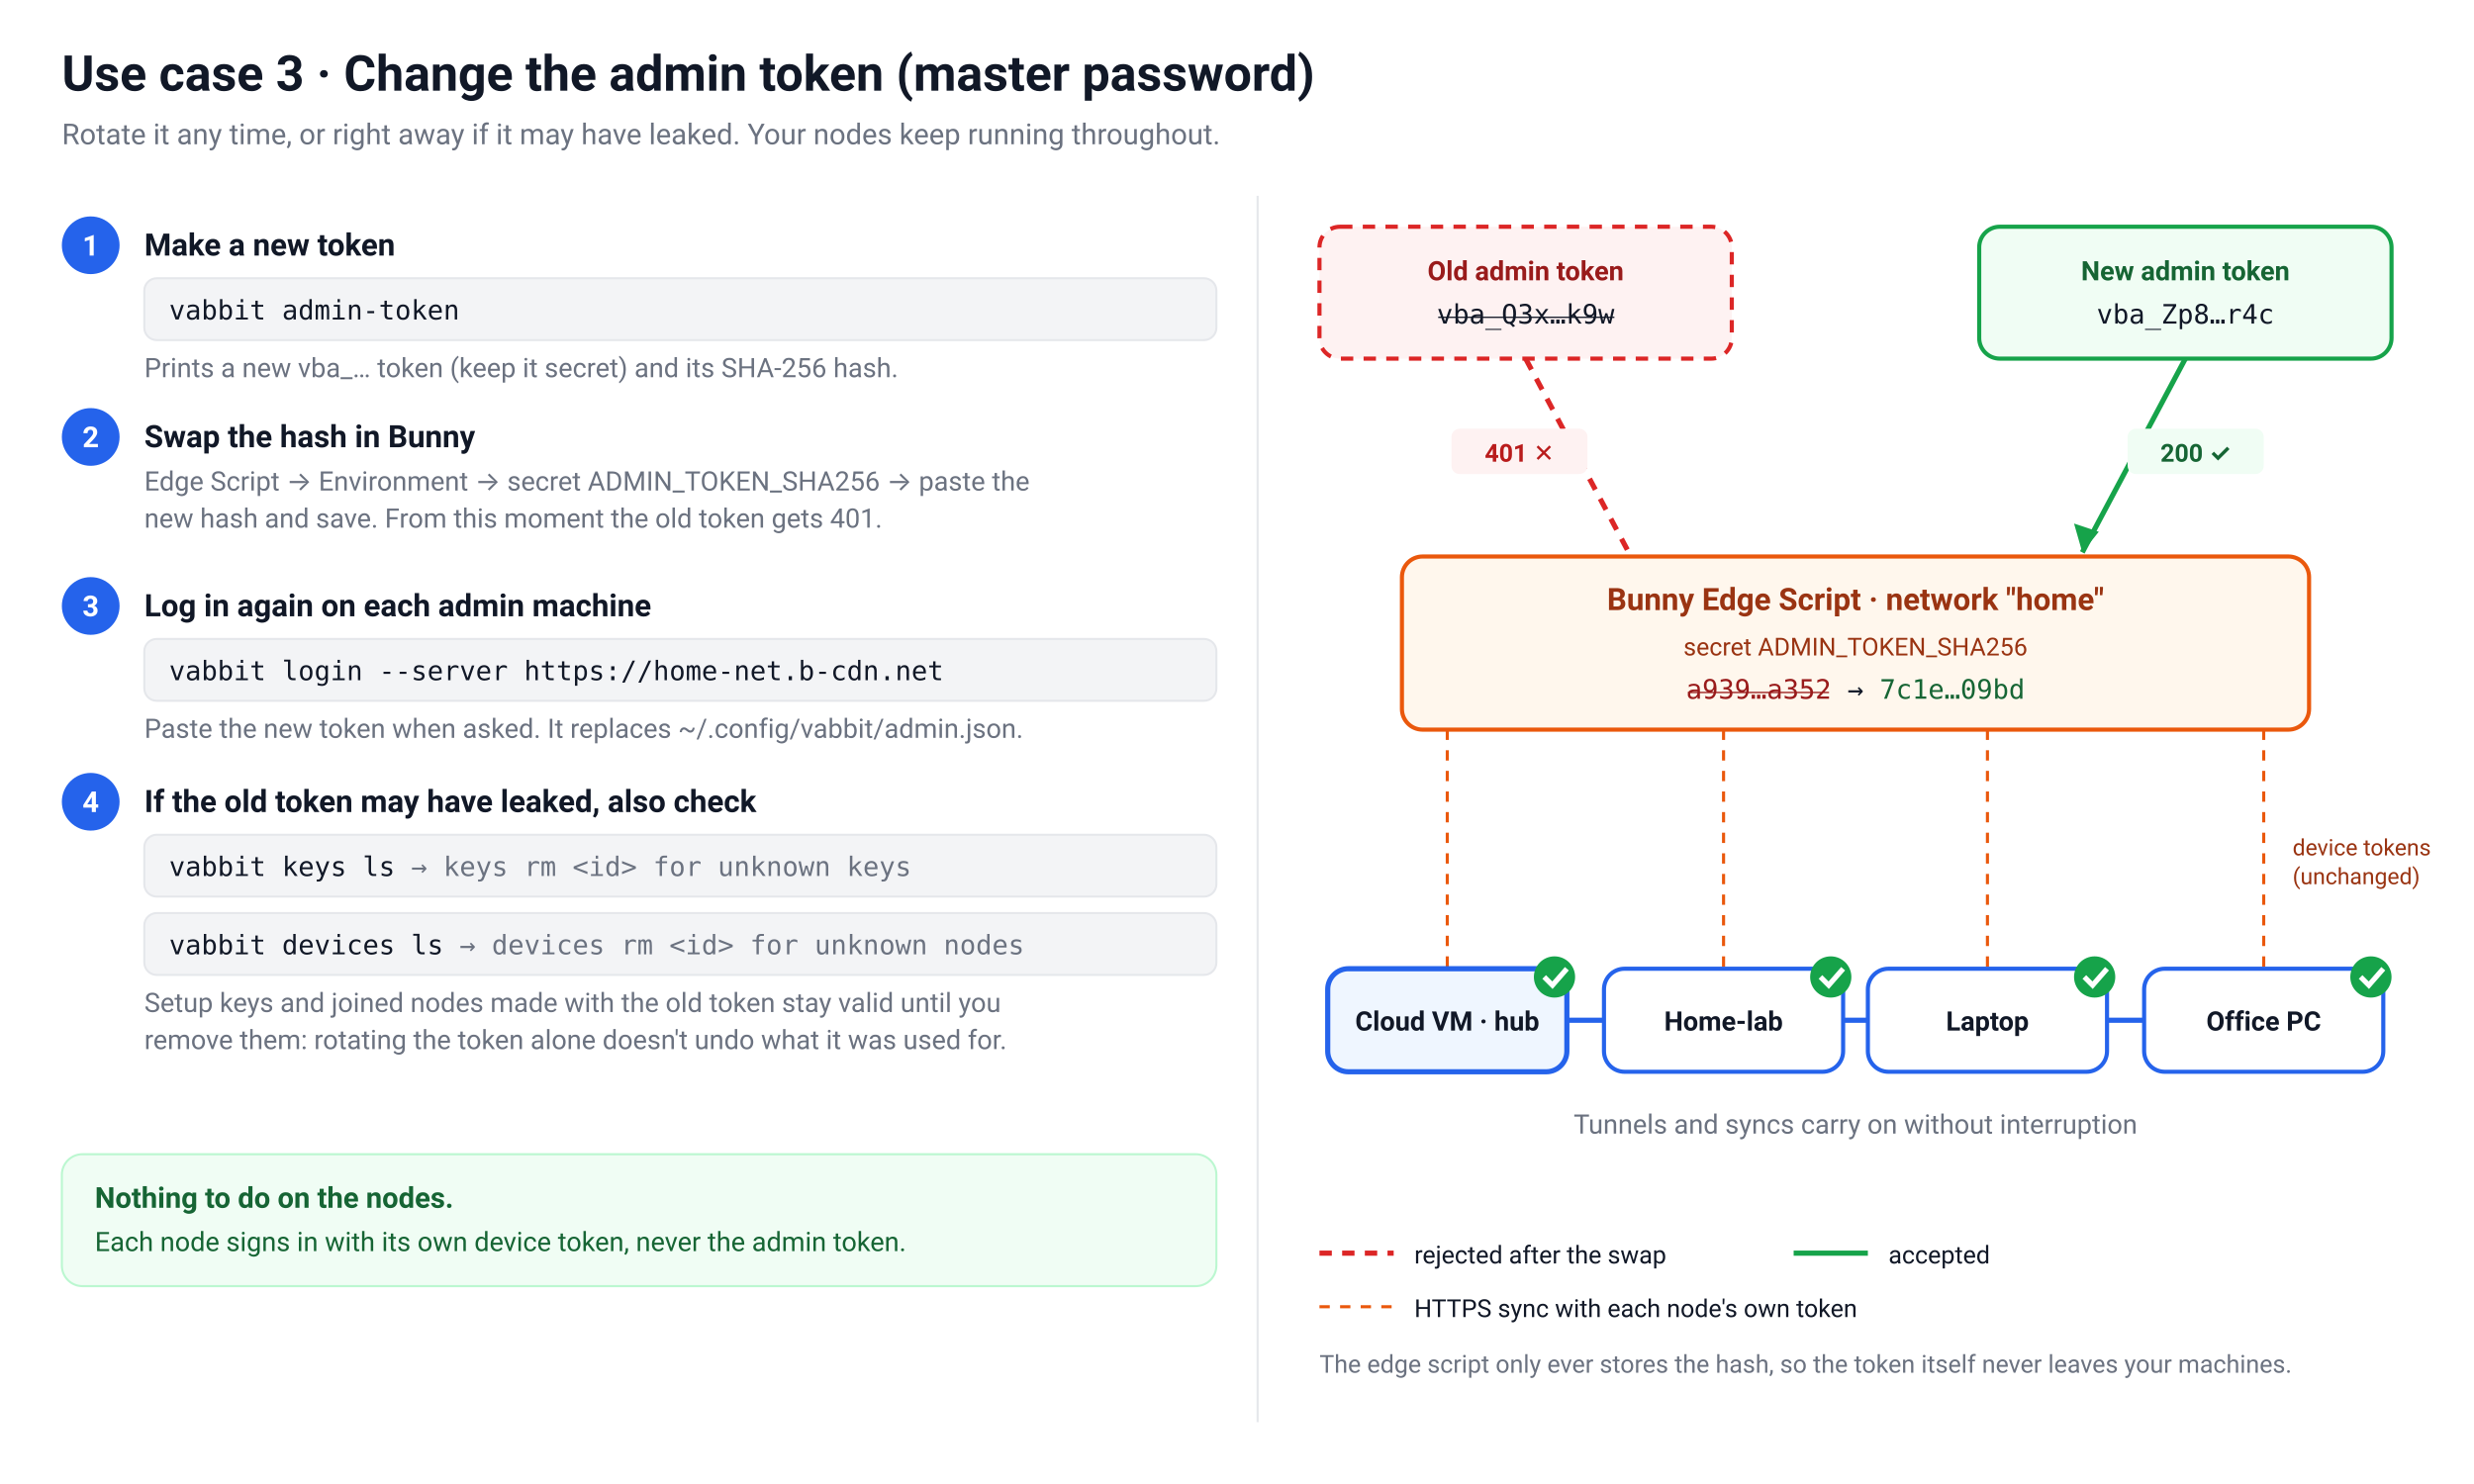
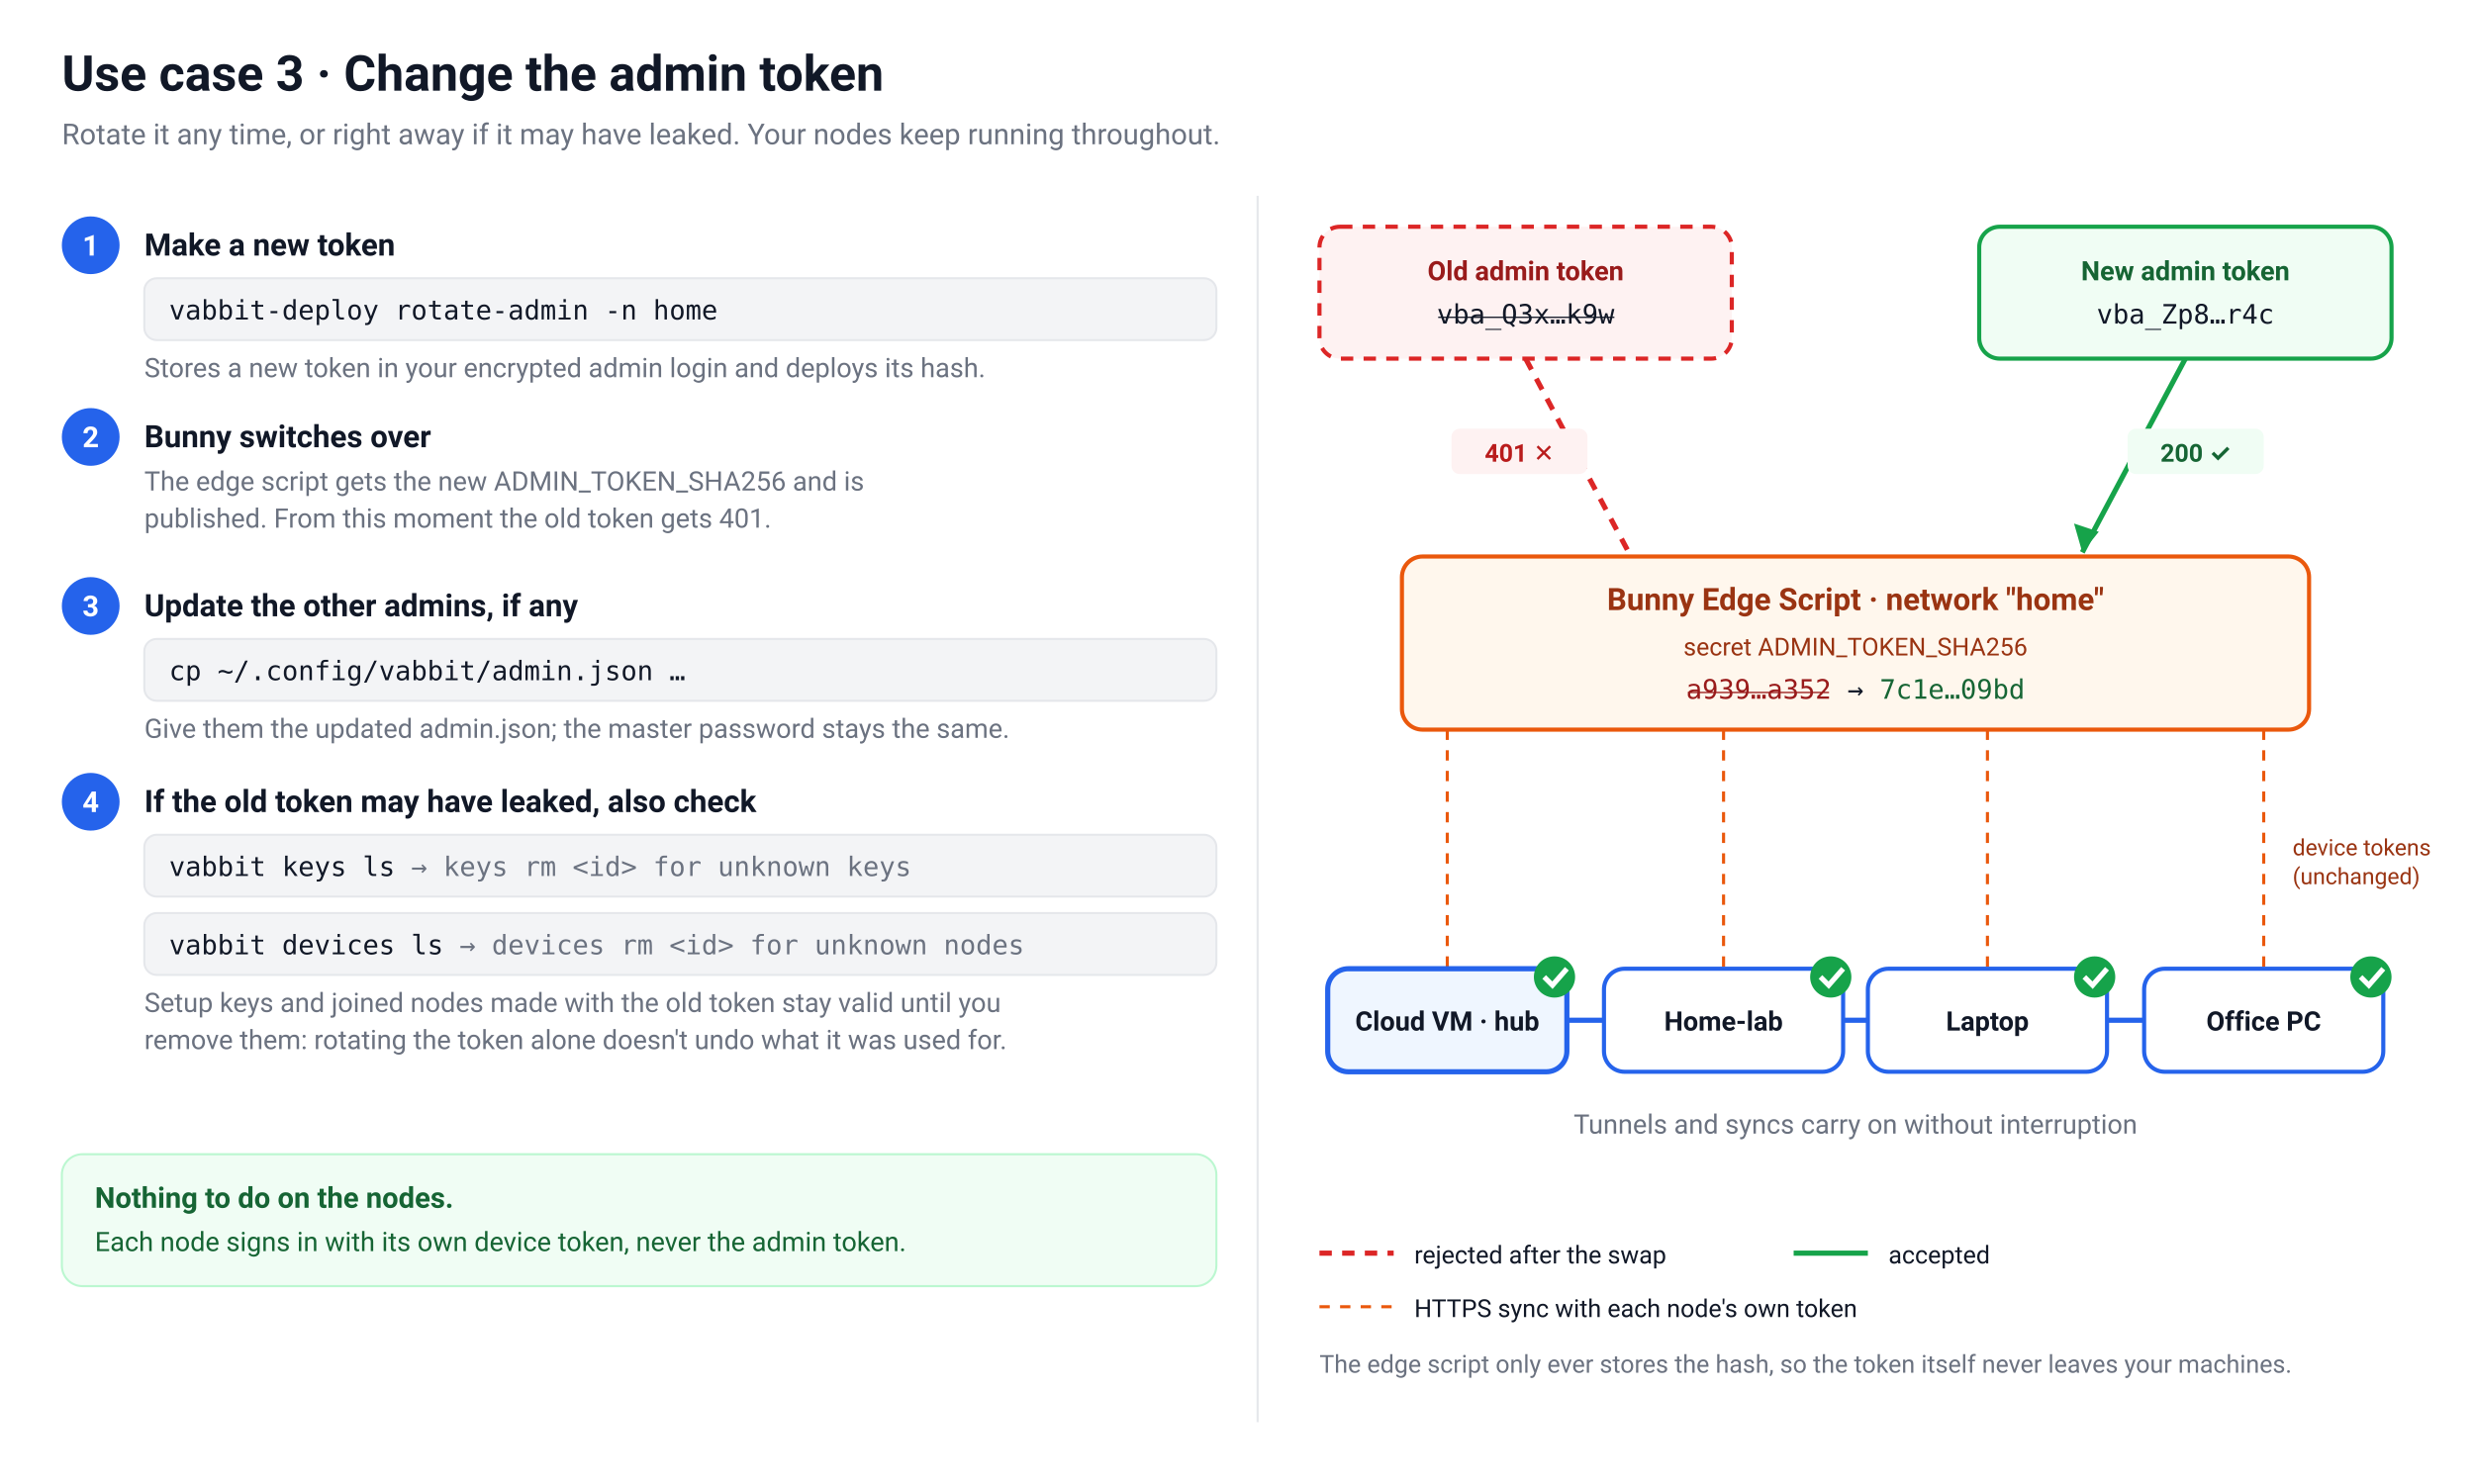
<svg xmlns="http://www.w3.org/2000/svg" viewBox="0 0 1200 720" width="1200" height="720" font-family="system-ui, -apple-system, 'Segoe UI', Roboto, sans-serif">
  <style>
    .t { fill: #111827; }
    .m { fill: #6b7280; }
    .code { white-space: pre; font-family: ui-monospace, 'SF Mono', Menlo, Consolas, monospace; font-size: 13px; fill: #111827; }
    .codebox { fill: #f3f4f6; stroke: #e5e7eb; }
    .num { fill: #2563eb; }
    .numtxt { fill: #ffffff; font-weight: 700; font-size: 14px; }
    .step { font-size: 15px; font-weight: 600; fill: #111827; }
    .node { fill: #ffffff; stroke: #2563eb; stroke-width: 2; }
    .hub { fill: #eff6ff; stroke: #2563eb; stroke-width: 2.5; }
    .wg { stroke: #2563eb; stroke-width: 2.5; fill: none; }
    .sync { stroke: #ea580c; stroke-width: 1.5; stroke-dasharray: 5 5; fill: none; }
    .ok { stroke: #16a34a; stroke-width: 2.5; fill: none; }
    .bad { stroke: #dc2626; stroke-width: 2.5; stroke-dasharray: 6 5; fill: none; }
  </style>
  <rect width="1200" height="720" fill="#ffffff" />
-   <text x="30" y="44" font-size="24" font-weight="700" class="t">Use case 3 · Change the admin token (master password)</text>
+   <text x="30" y="44" font-size="24" font-weight="700" class="t">Use case 3 · Change the admin token</text>
  <text x="30" y="70" font-size="14" class="m">Rotate it any time, or right away if it may have leaked. Your nodes keep running throughout.</text>
  <g transform="translate(30,105)">
    <circle cx="14" cy="14" r="14" class="num" />
    <text x="14" y="19" text-anchor="middle" class="numtxt">1</text>
    <text x="40" y="19" class="step">Make a new token</text>
    <rect x="40" y="30" width="520" height="30" rx="6" class="codebox" />
-     <text x="52" y="50" class="code">vabbit admin-token</text>
-     <text x="40" y="78" font-size="13" class="m">Prints a new vba_… token (keep it secret) and its SHA-256 hash.</text>
+     <text x="52" y="50" class="code">vabbit-deploy rotate-admin -n home</text>
+     <text x="40" y="78" font-size="13" class="m">Stores a new token in your encrypted admin login and deploys its hash.</text>
  </g>
  <g transform="translate(30,198)">
    <circle cx="14" cy="14" r="14" class="num" />
    <text x="14" y="19" text-anchor="middle" class="numtxt">2</text>
-     <text x="40" y="19" class="step">Swap the hash in Bunny</text>
-     <text x="40" y="40" font-size="13" class="m">Edge Script → Environment → secret ADMIN_TOKEN_SHA256 → paste the</text>
-     <text x="40" y="58" font-size="13" class="m">new hash and save. From this moment the old token gets 401.</text>
+     <text x="40" y="19" class="step">Bunny switches over</text>
+     <text x="40" y="40" font-size="13" class="m">The edge script gets the new ADMIN_TOKEN_SHA256 and is</text>
+     <text x="40" y="58" font-size="13" class="m">published. From this moment the old token gets 401.</text>
  </g>
  <g transform="translate(30,280)">
    <circle cx="14" cy="14" r="14" class="num" />
    <text x="14" y="19" text-anchor="middle" class="numtxt">3</text>
-     <text x="40" y="19" class="step">Log in again on each admin machine</text>
+     <text x="40" y="19" class="step">Update the other admins, if any</text>
    <rect x="40" y="30" width="520" height="30" rx="6" class="codebox" />
-     <text x="52" y="50" class="code">vabbit login --server https://home-net.b-cdn.net</text>
-     <text x="40" y="78" font-size="13" class="m">Paste the new token when asked. It replaces ~/.config/vabbit/admin.json.</text>
+     <text x="52" y="50" class="code">cp ~/.config/vabbit/admin.json …</text>
+     <text x="40" y="78" font-size="13" class="m">Give them the updated admin.json; the master password stays the same.</text>
  </g>
  <g transform="translate(30,375)">
    <circle cx="14" cy="14" r="14" class="num" />
    <text x="14" y="19" text-anchor="middle" class="numtxt">4</text>
    <text x="40" y="19" class="step">If the old token may have leaked, also check</text>
    <rect x="40" y="30" width="520" height="30" rx="6" class="codebox" />
    <text x="52" y="50" class="code">vabbit keys ls        <tspan class="m">→ keys rm &lt;id&gt; for unknown keys</tspan>
    </text>
    <rect x="40" y="68" width="520" height="30" rx="6" class="codebox" />
    <text x="52" y="88" class="code">vabbit devices ls     <tspan class="m">→ devices rm &lt;id&gt; for unknown nodes</tspan>
    </text>
    <text x="40" y="116" font-size="13" class="m">Setup keys and joined nodes made with the old token stay valid until you</text>
    <text x="40" y="134" font-size="13" class="m">remove them: rotating the token alone doesn't undo what it was used for.</text>
  </g>
  <g transform="translate(30,560)">
    <rect x="0" y="0" width="560" height="64" rx="10" fill="#f0fdf4" stroke="#bbf7d0" />
    <text x="16" y="26" font-size="14" font-weight="600" fill="#166534">Nothing to do on the nodes.</text>
    <text x="16" y="47" font-size="13" fill="#166534">Each node signs in with its own device token, never the admin token.</text>
  </g>
  <line x1="610" y1="95" x2="610" y2="690" stroke="#e5e7eb" />
  <rect x="640" y="110" width="200" height="64" rx="10" fill="#fef2f2" stroke="#dc2626" stroke-width="2" stroke-dasharray="6 5" />
  <text x="740" y="136" text-anchor="middle" font-size="13" font-weight="700" fill="#991b1b">Old admin token</text>
  <text x="740" y="157" text-anchor="middle" class="code" fill="#991b1b" text-decoration="line-through">vba_Q3x…k9w</text>
  <rect x="960" y="110" width="200" height="64" rx="10" fill="#f0fdf4" stroke="#16a34a" stroke-width="2" />
  <text x="1060" y="136" text-anchor="middle" font-size="13" font-weight="700" fill="#166534">New admin token</text>
  <text x="1060" y="157" text-anchor="middle" class="code">vba_Zp8…r4c</text>
  <rect x="680" y="270" width="440" height="84" rx="10" fill="#fff7ed" stroke="#ea580c" stroke-width="2" />
  <text x="900" y="296" text-anchor="middle" font-size="15" font-weight="700" fill="#9a3412">Bunny Edge Script · network "home"</text>
  <text x="900" y="318" text-anchor="middle" font-size="12" fill="#9a3412">secret ADMIN_TOKEN_SHA256</text>
  <text x="900" y="339" text-anchor="middle" class="code">
    <tspan fill="#991b1b" text-decoration="line-through">a939…a352</tspan>  →  <tspan fill="#166534">7c1e…09bd</tspan>
  </text>
  <path d="M740 174 L 790 268" class="bad" />
  <rect x="704" y="208" width="66" height="22" rx="4" fill="#fef2f2" />
  <text x="737" y="224" text-anchor="middle" font-size="12" font-weight="700" fill="#b91c1c">401 ✕</text>
  <path d="M1060 174 L 1010 268" class="ok" />
  <polygon points="1010,268 1006,254 1018,258" fill="#16a34a" />
  <rect x="1032" y="208" width="66" height="22" rx="4" fill="#f0fdf4" />
  <text x="1065" y="224" text-anchor="middle" font-size="12" font-weight="700" fill="#166534">200 ✓</text>
  <line x1="702" y1="354" x2="702" y2="470" class="sync" />
  <line x1="836" y1="354" x2="836" y2="470" class="sync" />
  <line x1="964" y1="354" x2="964" y2="470" class="sync" />
  <line x1="1098" y1="354" x2="1098" y2="470" class="sync" />
  <text x="1112" y="415" font-size="11" fill="#9a3412">device tokens</text>
  <text x="1112" y="429" font-size="11" fill="#9a3412">(unchanged)</text>
  <rect x="644" y="470" width="116" height="50" rx="10" class="hub" />
  <text x="702" y="500" text-anchor="middle" font-size="13" font-weight="700" class="t">Cloud VM · hub</text>
  <circle cx="754" cy="474" r="10" fill="#16a34a" />
  <path d="M749 474 l4 4 l7 -8" stroke="#fff" stroke-width="2.5" fill="none" />
  <rect x="778" y="470" width="116" height="50" rx="10" class="node" />
  <text x="836" y="500" text-anchor="middle" font-size="13" font-weight="700" class="t">Home-lab</text>
  <circle cx="888" cy="474" r="10" fill="#16a34a" />
  <path d="M883 474 l4 4 l7 -8" stroke="#fff" stroke-width="2.5" fill="none" />
  <rect x="906" y="470" width="116" height="50" rx="10" class="node" />
  <text x="964" y="500" text-anchor="middle" font-size="13" font-weight="700" class="t">Laptop</text>
  <circle cx="1016" cy="474" r="10" fill="#16a34a" />
  <path d="M1011 474 l4 4 l7 -8" stroke="#fff" stroke-width="2.5" fill="none" />
  <rect x="1040" y="470" width="116" height="50" rx="10" class="node" />
  <text x="1098" y="500" text-anchor="middle" font-size="13" font-weight="700" class="t">Office PC</text>
  <circle cx="1150" cy="474" r="10" fill="#16a34a" />
  <path d="M1145 474 l4 4 l7 -8" stroke="#fff" stroke-width="2.5" fill="none" />
  <line x1="760" y1="495" x2="778" y2="495" class="wg" />
  <line x1="894" y1="495" x2="906" y2="495" class="wg" />
  <line x1="1022" y1="495" x2="1040" y2="495" class="wg" />
  <text x="900" y="550" text-anchor="middle" font-size="13" class="m">Tunnels and syncs carry on without interruption</text>
  <g transform="translate(640,600)">
    <line x1="0" y1="8" x2="36" y2="8" class="bad" />
    <text x="46" y="13" font-size="12" class="t">rejected after the swap</text>
    <line x1="230" y1="8" x2="266" y2="8" class="ok" />
    <text x="276" y="13" font-size="12" class="t">accepted</text>
    <line x1="0" y1="34" x2="36" y2="34" class="sync" />
    <text x="46" y="39" font-size="12" class="t">HTTPS sync with each node's own token</text>
    <text x="0" y="66" font-size="12" class="m">The edge script only ever stores the hash, so the token itself never leaves your machines.</text>
  </g>
</svg>
